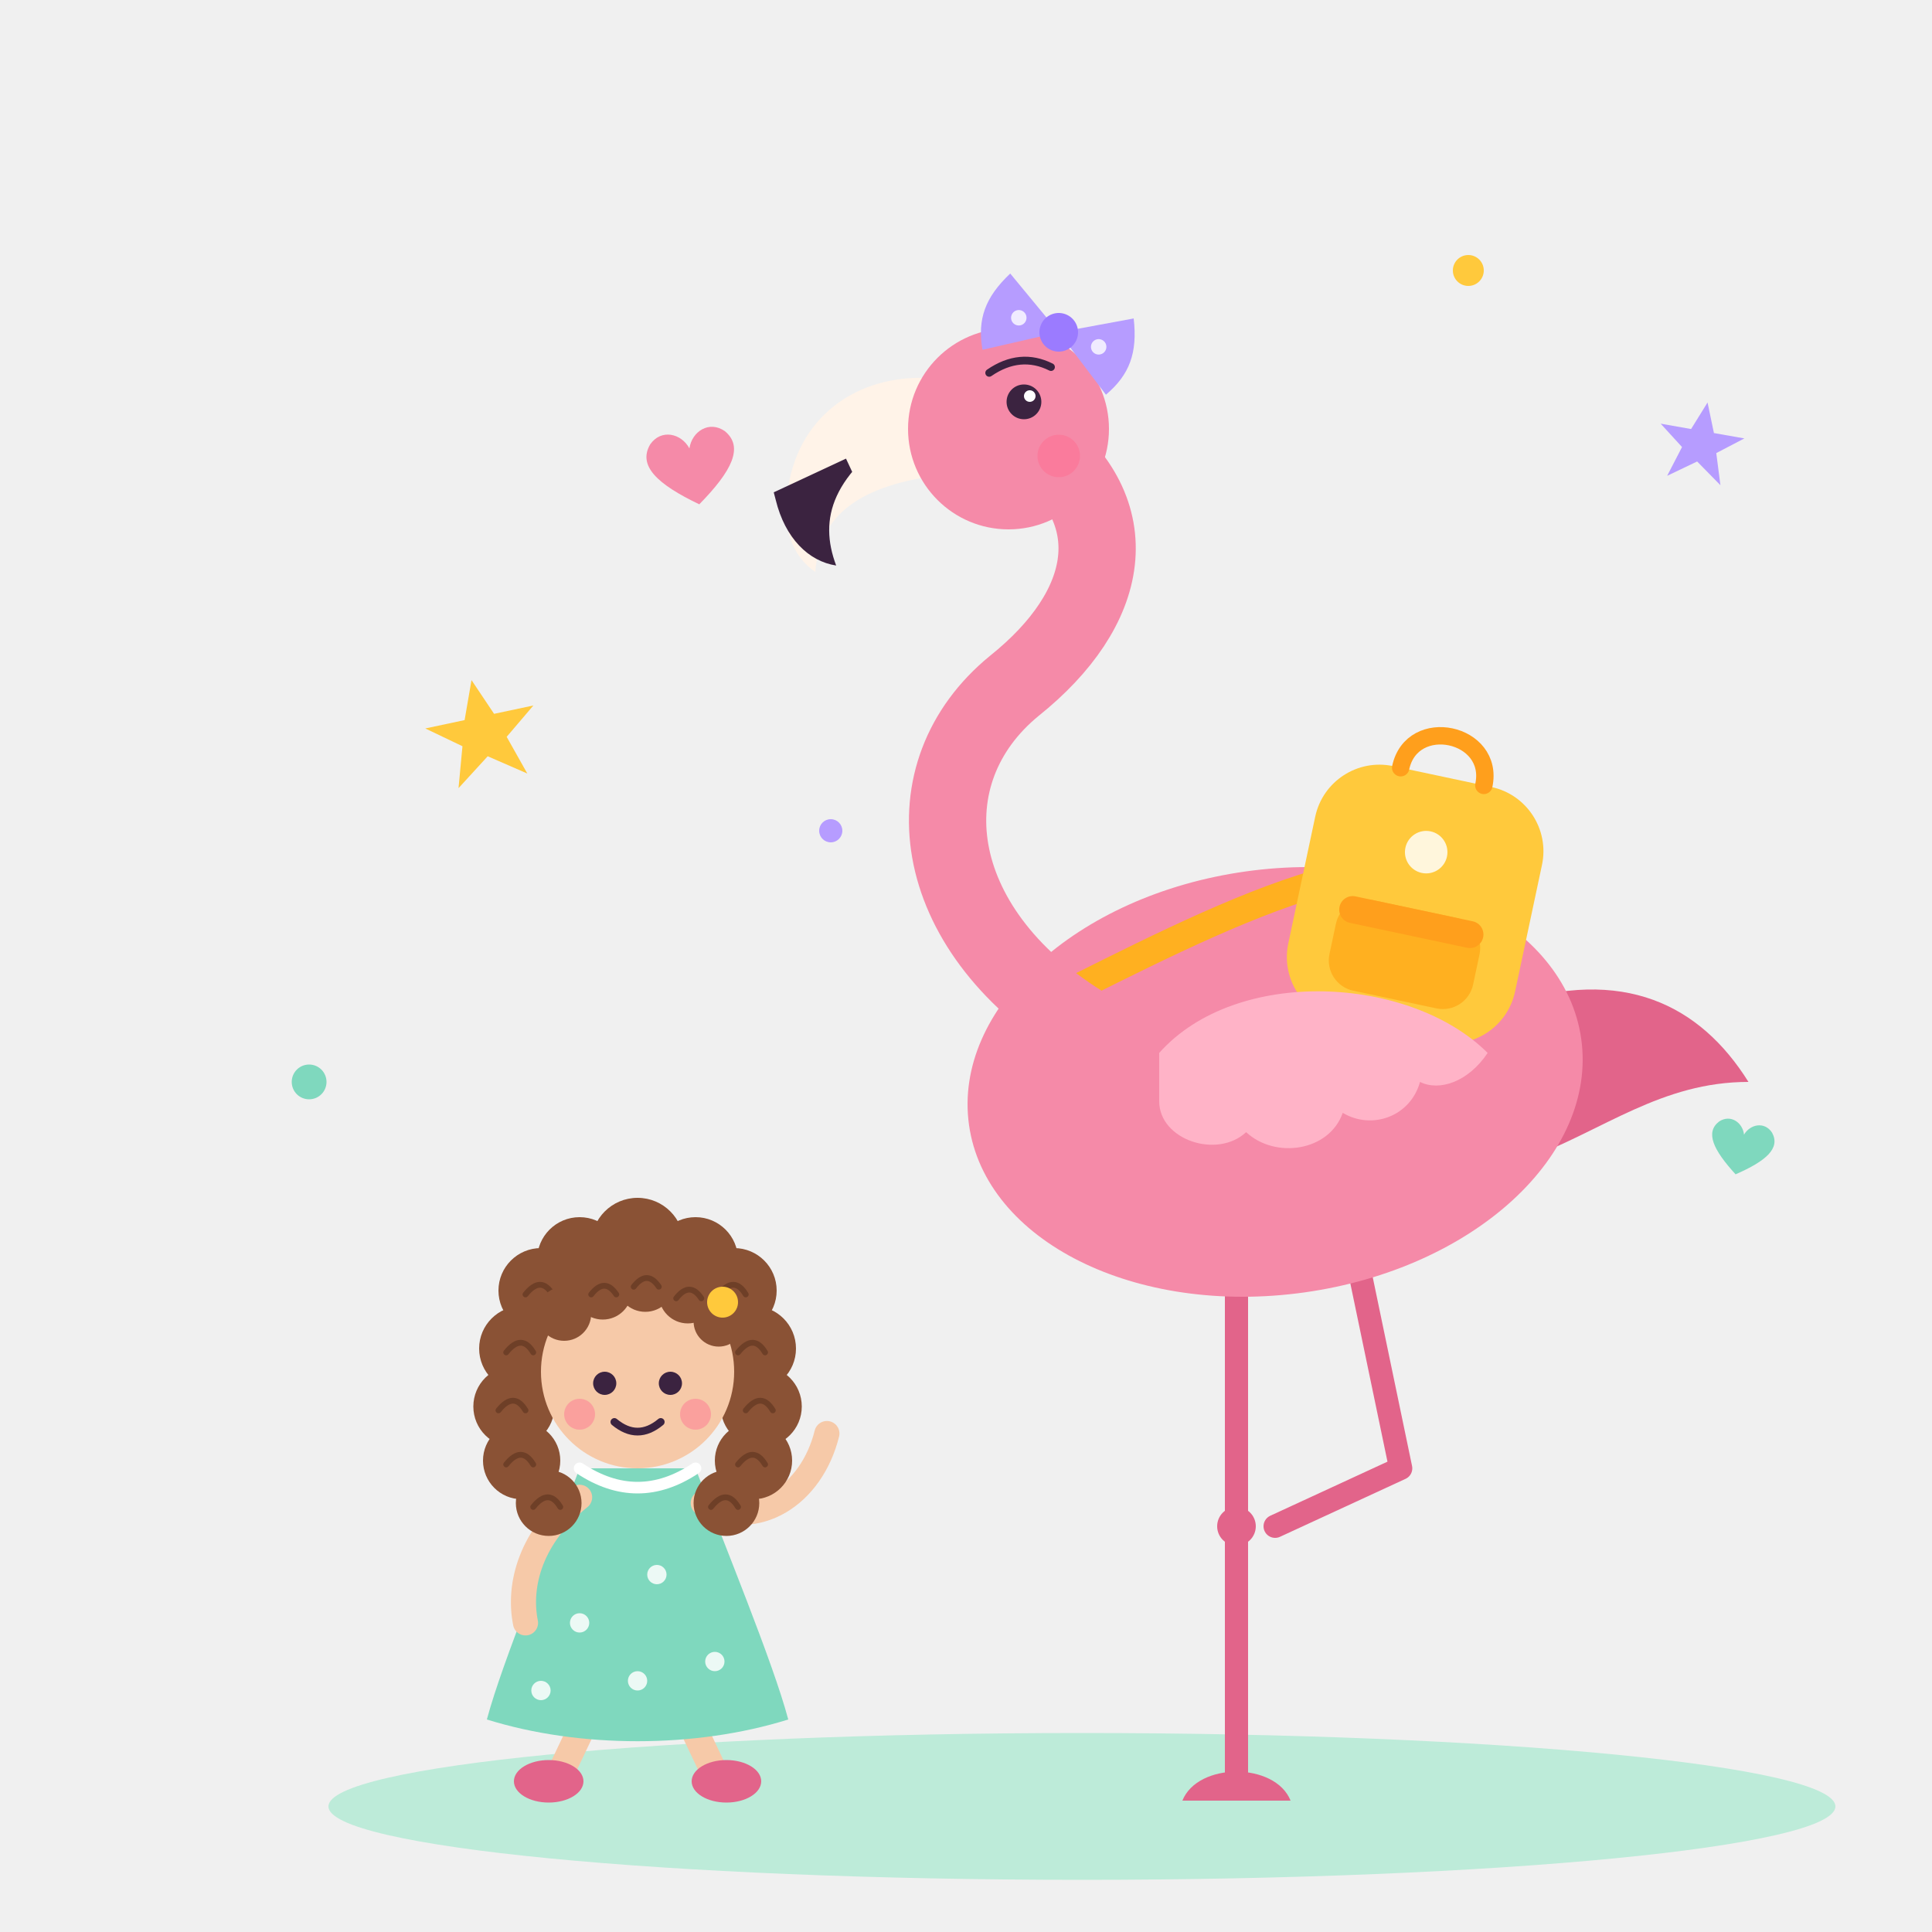
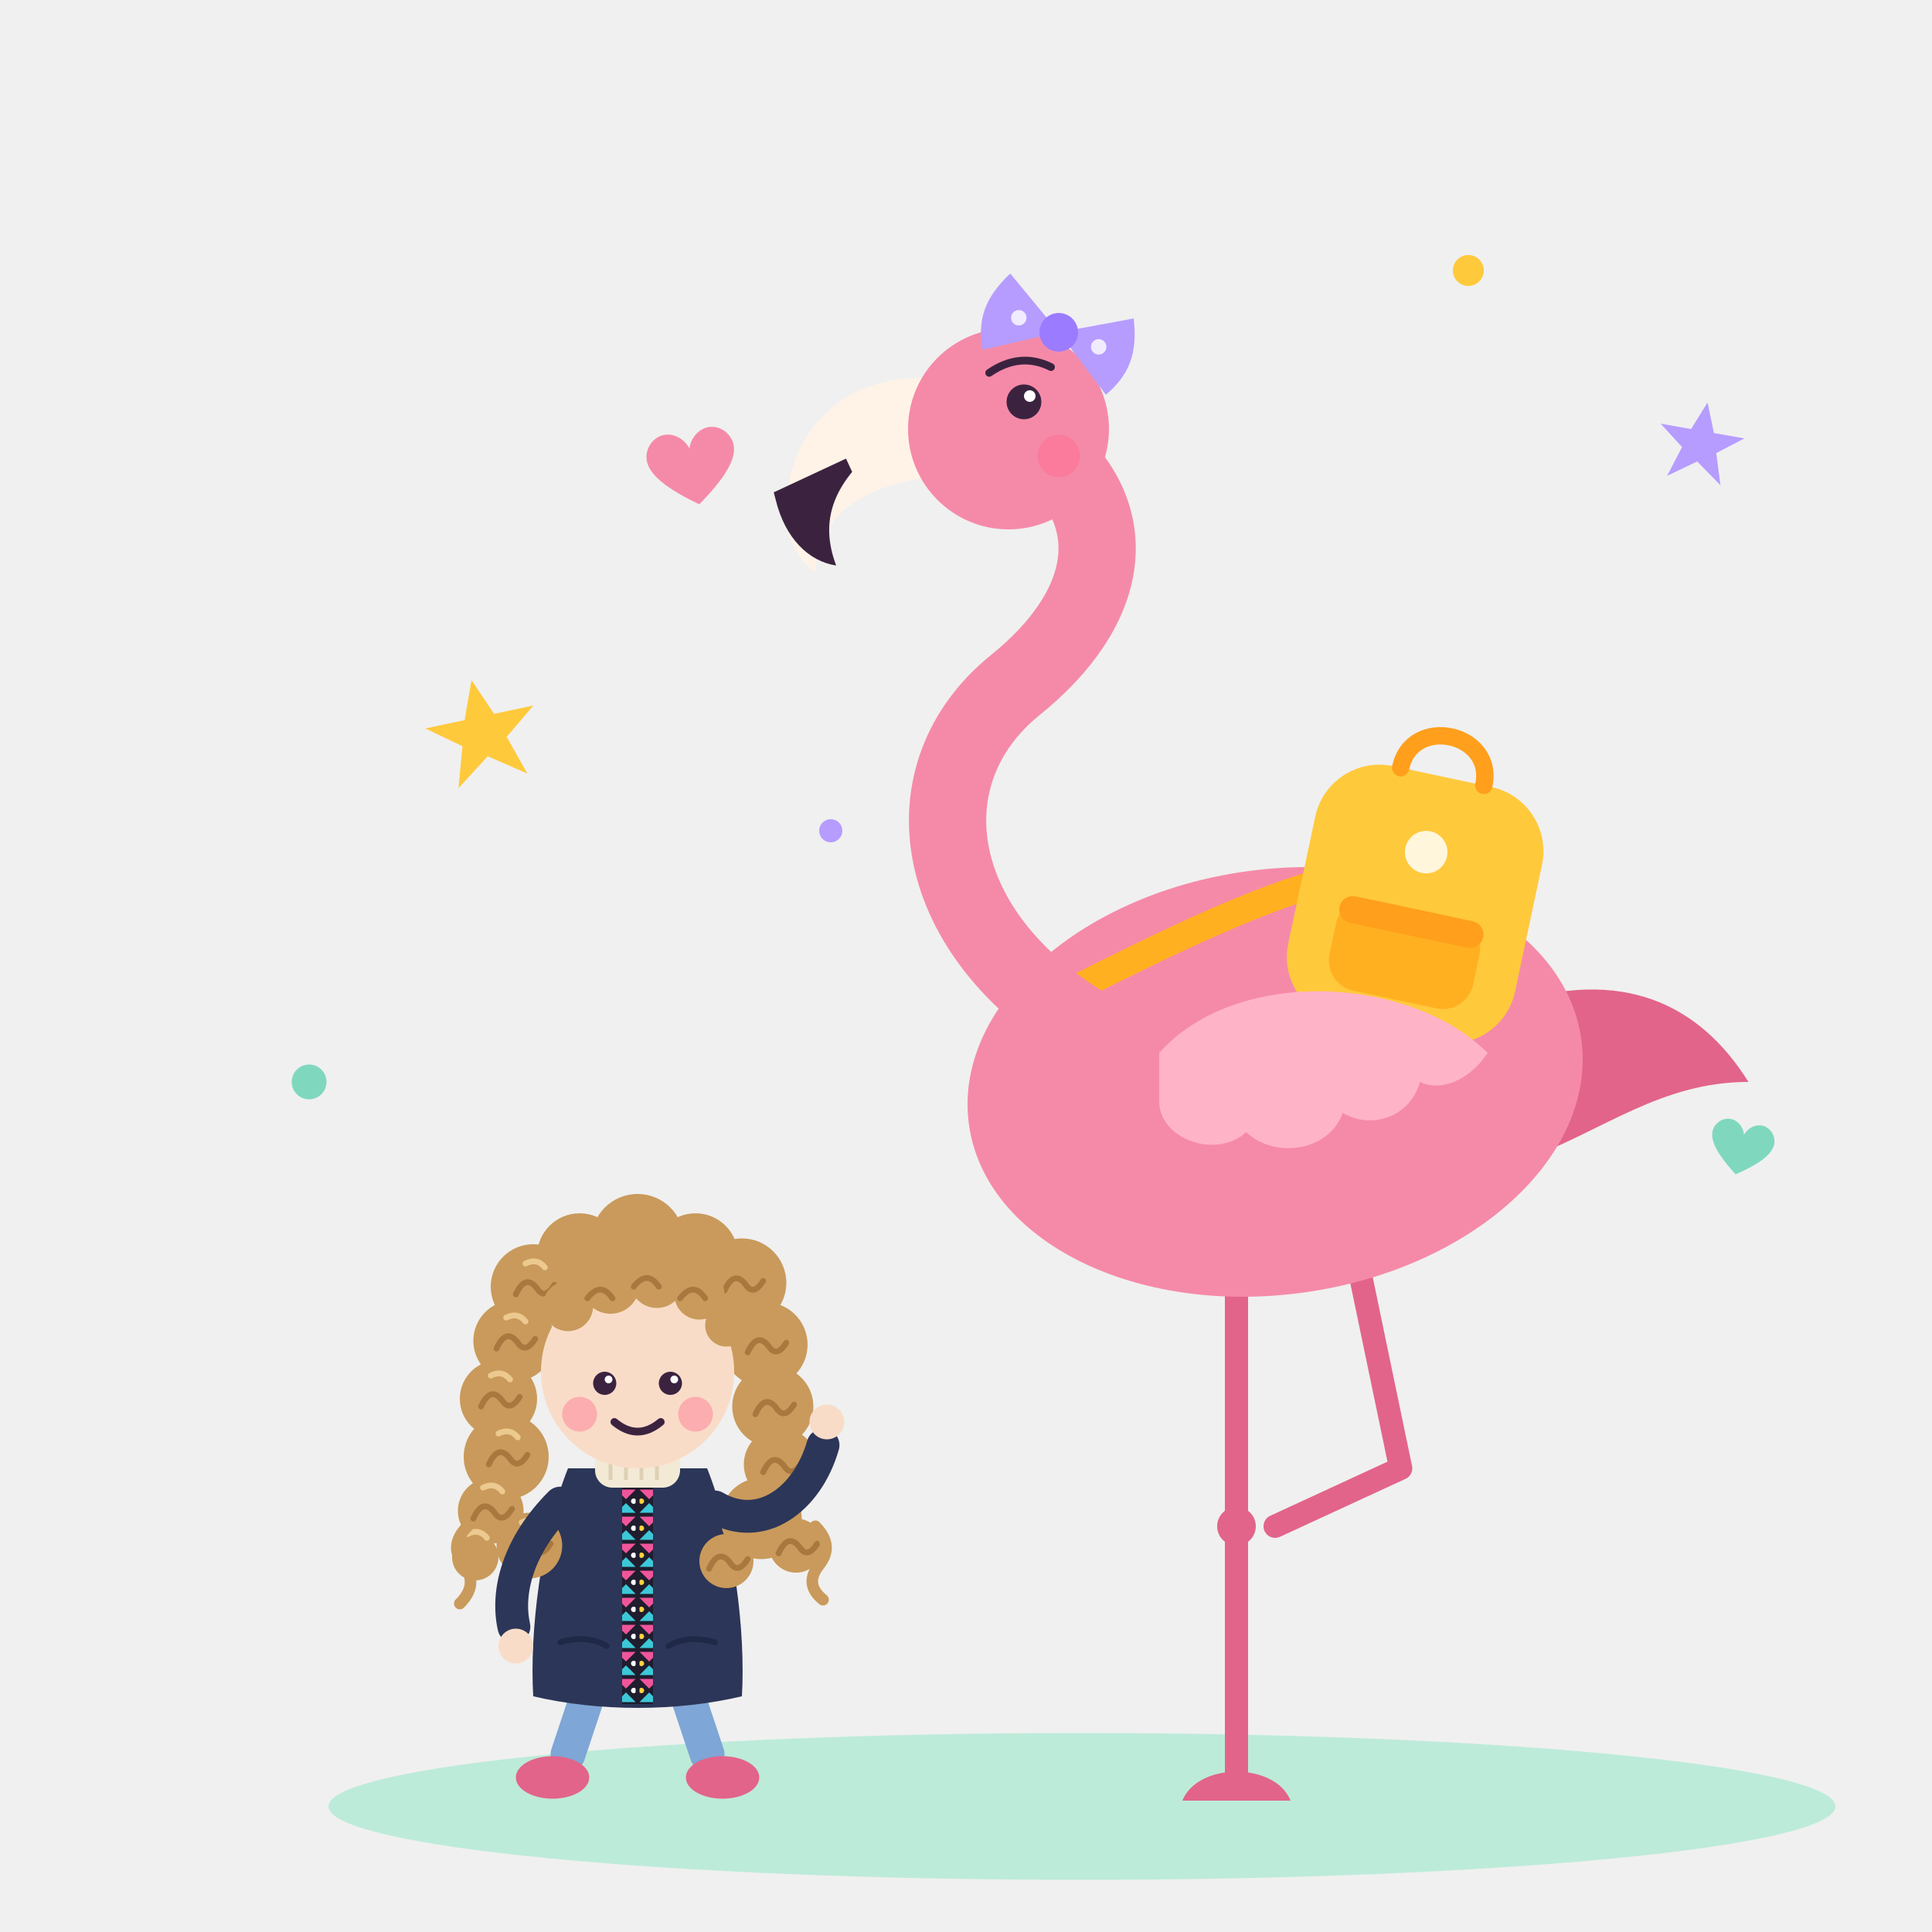
<svg xmlns="http://www.w3.org/2000/svg" viewBox="0 0 1000 1000">
  <defs>
    <path id="star" d="M0 -22 L6 -7 L22 -7 L9 3 L14 19 L0 9 L-14 19 L-9 3 L-22 -7 L-6 -7 Z" />
    <path id="heart" d="M0 8 C-14 -2 -20 -10 -14 -17 C-9 -22 -2 -19 0 -13 C2 -19 9 -22 14 -17 C20 -10 14 -2 0 8 Z" />
  </defs>
  <ellipse cx="560" cy="935" rx="390" ry="38" fill="#bdebd9" />
  <g>
    <use href="#star" transform="translate(250 380) rotate(-12) scale(1.3)" fill="#ffc93c" />
    <use href="#star" transform="translate(880 230) rotate(10)" fill="#b69cff" />
    <use href="#heart" transform="translate(360 250) rotate(-10) scale(1.4)" fill="#f58aa8" />
    <use href="#heart" transform="translate(900 600) rotate(12)" fill="#7fd8be" />
    <circle cx="160" cy="560" r="9" fill="#7fd8be" />
    <circle cx="760" cy="140" r="8" fill="#ffc93c" />
    <circle cx="430" cy="430" r="6" fill="#b69cff" />
  </g>
  <g fill="none" stroke="#e2648a" stroke-width="12" stroke-linecap="round" stroke-linejoin="round">
    <path d="M640 640 L640 925" />
    <path d="M700 640 L725 760 L660 790" />
  </g>
  <circle cx="640" cy="790" r="10" fill="#e2648a" />
  <path d="M612 932 C620 912 660 912 668 932 Z" fill="#e2648a" />
  <path d="M780 520 C840 500 880 520 905 560 C860 560 830 585 790 600 Z" fill="#e2648a" />
  <ellipse cx="660" cy="560" rx="160" ry="110" transform="rotate(-8 660 560)" fill="#f58aa8" />
  <path d="M690 455 C650 465 600 490 560 510" fill="none" stroke="#ffb020" stroke-width="14" stroke-linecap="round" />
  <path d="M560 530 C480 480 470 400 525 355 C575 315 585 265 535 228" fill="none" stroke="#f58aa8" stroke-width="40" stroke-linecap="round" />
  <g transform="rotate(12 730 470)">
    <rect x="672" y="400" width="120" height="135" rx="34" fill="#ffc93c" />
    <rect x="694" y="470" width="76" height="48" rx="16" fill="#ffb020" />
    <rect x="694" y="470" width="76" height="14" rx="7" fill="#ff9f1c" />
    <circle cx="732" cy="440" r="11" fill="#fff6dc" />
    <path d="M710 400 C710 372 754 372 754 400" fill="none" stroke="#ff9f1c" stroke-width="9" stroke-linecap="round" />
  </g>
  <path d="M600 545 C640 500 730 505 770 545 C760 560 745 565 735 560 C730 578 710 585 695 576 C688 596 660 600 645 586 C630 600 600 590 600 570 Z" fill="#ffb3c7" />
  <clipPath id="beak-clip">
    <path id="beak" d="M486 196 C446 192 414 214 408 252 C404 272 410 288 422 296 C424 270 440 252 486 246 Z" />
  </clipPath>
  <use href="#beak" fill="#fff3e8" />
  <rect x="390" y="248" width="60" height="60" transform="rotate(-25 420 270)" fill="#3b2340" clip-path="url(#beak-clip)" />
  <circle cx="522" cy="222" r="52" fill="#f58aa8" />
  <circle cx="530" cy="208" r="9" fill="#3b2340" />
  <circle cx="533" cy="205" r="3" fill="#ffffff" />
  <path d="M512 193 Q528 182 544 190" fill="none" stroke="#3b2340" stroke-width="4" stroke-linecap="round" />
  <circle cx="548" cy="236" r="11" fill="#ff6f91" opacity=".55" />
  <g transform="translate(548 172) rotate(20)">
    <path d="M0 0 L-34 -20 C-42 -4 -42 8 -34 22 Z" fill="#b69cff" />
    <path d="M0 0 L34 -20 C42 -4 42 8 34 22 Z" fill="#b69cff" />
    <circle r="10" fill="#9b7bff" />
    <circle cx="-22" cy="0" r="4" fill="#ffffff" opacity=".8" />
    <circle cx="22" cy="0" r="4" fill="#ffffff" opacity=".8" />
  </g>
+   <defs>
+     <pattern id="trim" width="12" height="14" patternUnits="userSpaceOnUse">
+       <rect width="12" height="14" fill="#1f1d2e" />
+       <path d="M1 1 L6 6 L11 1 Z" fill="#f0559b" />
+       <path d="M1 13 L6 8 L11 13 Z" fill="#3cc8d8" />
+       <circle cx="2" cy="7" r="1.4" fill="#ffd23f" />
+       <circle cx="10" cy="7" r="1.4" fill="#ffffff" />
+     </pattern>
+   </defs>
  <g transform="translate(330 0)">
-     <g stroke="#f6c9a8" stroke-width="14" stroke-linecap="round">
-       <path d="M-22 880 L-40 918" />
-       <path d="M22 880 L40 918" />
+     <g stroke="#7ea6d6" stroke-width="18" stroke-linecap="round">
+       <path d="M-22 866 L-36 908" />
+       <path d="M22 866 L36 908" />
    </g>
-     <ellipse cx="-46" cy="922" rx="18" ry="11" fill="#e2648a" />
-     <ellipse cx="46" cy="922" rx="18" ry="11" fill="#e2648a" />
-     <path d="M-30 760 C-45 800 -70 860 -78 890 C-30 905 30 905 78 890 C70 860 45 800 30 760 Z" fill="#7fd8be" />
-     <g fill="#ffffff" opacity=".85">
-       <circle cx="-30" cy="840" r="5" />
-       <circle cx="10" cy="815" r="5" />
-       <circle cx="40" cy="860" r="5" />
-       <circle cx="-50" cy="875" r="5" />
-       <circle cx="0" cy="870" r="5" />
+     <ellipse cx="-44" cy="920" rx="19" ry="11" fill="#e2648a" />
+     <ellipse cx="44" cy="920" rx="19" ry="11" fill="#e2648a" />
+     <path d="M-36 760 C-50 795 -56 845 -54 878 C-20 886 20 886 54 878 C56 845 50 795 36 760 Z" fill="#2c3658" />
+     <rect x="-8" y="768" width="16" height="114" fill="url(#trim)" />
+     <path d="M0 768 V882" stroke="#1f1d2e" stroke-width="2" />
+     <path d="M-40 850 Q-26 846 -16 852 M40 850 Q26 846 16 852" fill="none" stroke="#1f2847" stroke-width="3" stroke-linecap="round" />
+     <rect x="-22" y="748" width="44" height="22" rx="9" fill="#f3ead6" />
+     <path d="M-14 752 v14 M-6 752 v14 M2 752 v14 M10 752 v14" stroke="#ddd0b4" stroke-width="2" />
+     <g fill="#c99a5b">
+       <circle cx="-30" cy="650" r="22" />
+       <circle cx="0" cy="642" r="24" />
+       <circle cx="30" cy="650" r="22" />
+       <circle cx="-54" cy="666" r="22" />
+       <circle cx="54" cy="664" r="23" />
+       <circle cx="-64" cy="694" r="21" />
+       <circle cx="66" cy="696" r="22" />
+       <circle cx="-72" cy="724" r="20" />
+       <circle cx="70" cy="728" r="21" />
+       <circle cx="-68" cy="754" r="22" />
+       <circle cx="74" cy="758" r="19" />
+       <circle cx="-76" cy="782" r="17" />
+       <circle cx="64" cy="786" r="21" />
+       <circle cx="-56" cy="800" r="17" />
+       <circle cx="82" cy="800" r="14" />
+       <circle cx="-84" cy="806" r="12" />
+       <circle cx="46" cy="808" r="14" />
    </g>
-     <path d="M-30 760 Q0 780 30 760" fill="none" stroke="#ffffff" stroke-width="6" stroke-linecap="round" />
-     <g stroke="#f6c9a8" stroke-width="13" stroke-linecap="round" fill="none">
-       <path d="M-30 775 C-55 795 -62 820 -58 840" />
-       <path d="M34 778 C62 792 90 774 98 742" />
+     <g fill="none" stroke="#a8783f" stroke-width="3" stroke-linecap="round">
+       <path d="M-63 670 q5 -11 11 -3 q4 6 9 -2" />
+       <path d="M45 668 q5 -11 11 -3 q4 6 9 -2" />
+       <path d="M-73 698 q5 -11 11 -3 q4 6 9 -2" />
+       <path d="M57 700 q5 -11 11 -3 q4 6 9 -2" />
+       <path d="M-81 728 q5 -11 11 -3 q4 6 9 -2" />
+       <path d="M61 732 q5 -11 11 -3 q4 6 9 -2" />
+       <path d="M-77 758 q5 -11 11 -3 q4 6 9 -2" />
+       <path d="M65 762 q5 -11 11 -3 q4 6 9 -2" />
+       <path d="M-85 786 q5 -11 11 -3 q4 6 9 -2" />
+       <path d="M55 790 q5 -11 11 -3 q4 6 9 -2" />
+       <path d="M-65 804 q5 -11 11 -3 q4 6 9 -2" />
+       <path d="M73 804 q5 -11 11 -3 q4 6 9 -2" />
+       <path d="M37 812 q5 -11 11 -3 q4 6 9 -2" />
    </g>
-     <g fill="#8a5235">
-       <circle cx="-30" cy="652" r="22" />
-       <circle cx="0" cy="644" r="24" />
-       <circle cx="30" cy="652" r="22" />
-       <circle cx="-50" cy="668" r="22" />
-       <circle cx="50" cy="668" r="22" />
-       <circle cx="-60" cy="698" r="22" />
-       <circle cx="60" cy="698" r="22" />
-       <circle cx="-64" cy="728" r="21" />
-       <circle cx="64" cy="728" r="21" />
-       <circle cx="-60" cy="756" r="20" />
-       <circle cx="60" cy="756" r="20" />
-       <circle cx="-46" cy="778" r="17" />
-       <circle cx="46" cy="778" r="17" />
+     <g fill="none" stroke="#ecc98e" stroke-width="3" stroke-linecap="round">
+       <path d="M-58 654 q6 -3 10 2" />
+       <path d="M-68 682 q6 -3 10 2" />
+       <path d="M-76 712 q6 -3 10 2" />
+       <path d="M-72 742 q6 -3 10 2" />
+       <path d="M-80 770 q6 -3 10 2" />
+       <path d="M-60 788 q6 -3 10 2" />
+       <path d="M-88 794 q6 -3 10 2" />
    </g>
-     <g fill="none" stroke="#6e3f27" stroke-width="3" stroke-linecap="round">
-       <path d="M-58 670 q8 -10 14 0" />
-       <path d="M42 670 q8 -10 14 0" />
-       <path d="M-68 700 q8 -10 14 0" />
-       <path d="M52 700 q8 -10 14 0" />
-       <path d="M-72 730 q8 -10 14 0" />
-       <path d="M56 730 q8 -10 14 0" />
-       <path d="M-68 758 q8 -10 14 0" />
-       <path d="M52 758 q8 -10 14 0" />
-       <path d="M-54 780 q8 -10 14 0" />
-       <path d="M38 780 q8 -10 14 0" />
+     <g fill="none" stroke="#c99a5b" stroke-width="6" stroke-linecap="round">
+       <path d="M-88 790 q-10 10 -2 20 q8 10 -2 20" />
+       <path d="M92 790 q10 10 2 20 q-8 10 2 18" />
    </g>
-     <circle cx="0" cy="710" r="50" fill="#f6c9a8" />
-     <g fill="#8a5235">
-       <circle cx="-38" cy="680" r="14" />
-       <circle cx="-18" cy="668" r="15" />
-       <circle cx="4" cy="664" r="15" />
-       <circle cx="26" cy="670" r="15" />
-       <circle cx="42" cy="684" r="13" />
+     <g stroke="#2c3658" stroke-width="17" stroke-linecap="round" fill="none">
+       <path d="M-40 778 C-62 800 -68 824 -64 842" />
+       <path d="M40 780 C64 794 88 776 96 748" />
    </g>
-     <g fill="none" stroke="#6e3f27" stroke-width="3" stroke-linecap="round">
-       <path d="M-24 670 q7 -9 13 0" />
+     <circle cx="-63" cy="852" r="9" fill="#f9dcc8" />
+     <circle cx="98" cy="736" r="9" fill="#f9dcc8" />
+     <circle cx="0" cy="710" r="50" fill="#f9dcc8" />
+     <g fill="#c99a5b">
+       <circle cx="-36" cy="676" r="13" />
+       <circle cx="-14" cy="665" r="15" />
+       <circle cx="10" cy="663" r="14" />
+       <circle cx="32" cy="670" r="13" />
+       <circle cx="46" cy="686" r="11" />
+     </g>
+     <g fill="none" stroke="#a8783f" stroke-width="3" stroke-linecap="round">
+       <path d="M-26 672 q7 -9 13 0" />
      <path d="M-2 666 q7 -9 13 0" />
-       <path d="M20 672 q7 -9 13 0" />
+       <path d="M22 672 q7 -9 13 0" />
    </g>
-     <circle cx="44" cy="674" r="8" fill="#ffc93c" />
    <circle cx="-17" cy="716" r="6" fill="#3b2340" />
    <circle cx="17" cy="716" r="6" fill="#3b2340" />
+     <circle cx="-15" cy="714" r="2" fill="#ffffff" />
+     <circle cx="19" cy="714" r="2" fill="#ffffff" />
    <path d="M-12 736 Q0 746 12 736" fill="none" stroke="#3b2340" stroke-width="4" stroke-linecap="round" />
-     <circle cx="-30" cy="732" r="8" fill="#ff6f91" opacity=".45" />
-     <circle cx="30" cy="732" r="8" fill="#ff6f91" opacity=".45" />
+     <circle cx="-30" cy="732" r="9" fill="#ff7d95" opacity=".5" />
+     <circle cx="30" cy="732" r="9" fill="#ff7d95" opacity=".5" />
  </g>
</svg>
